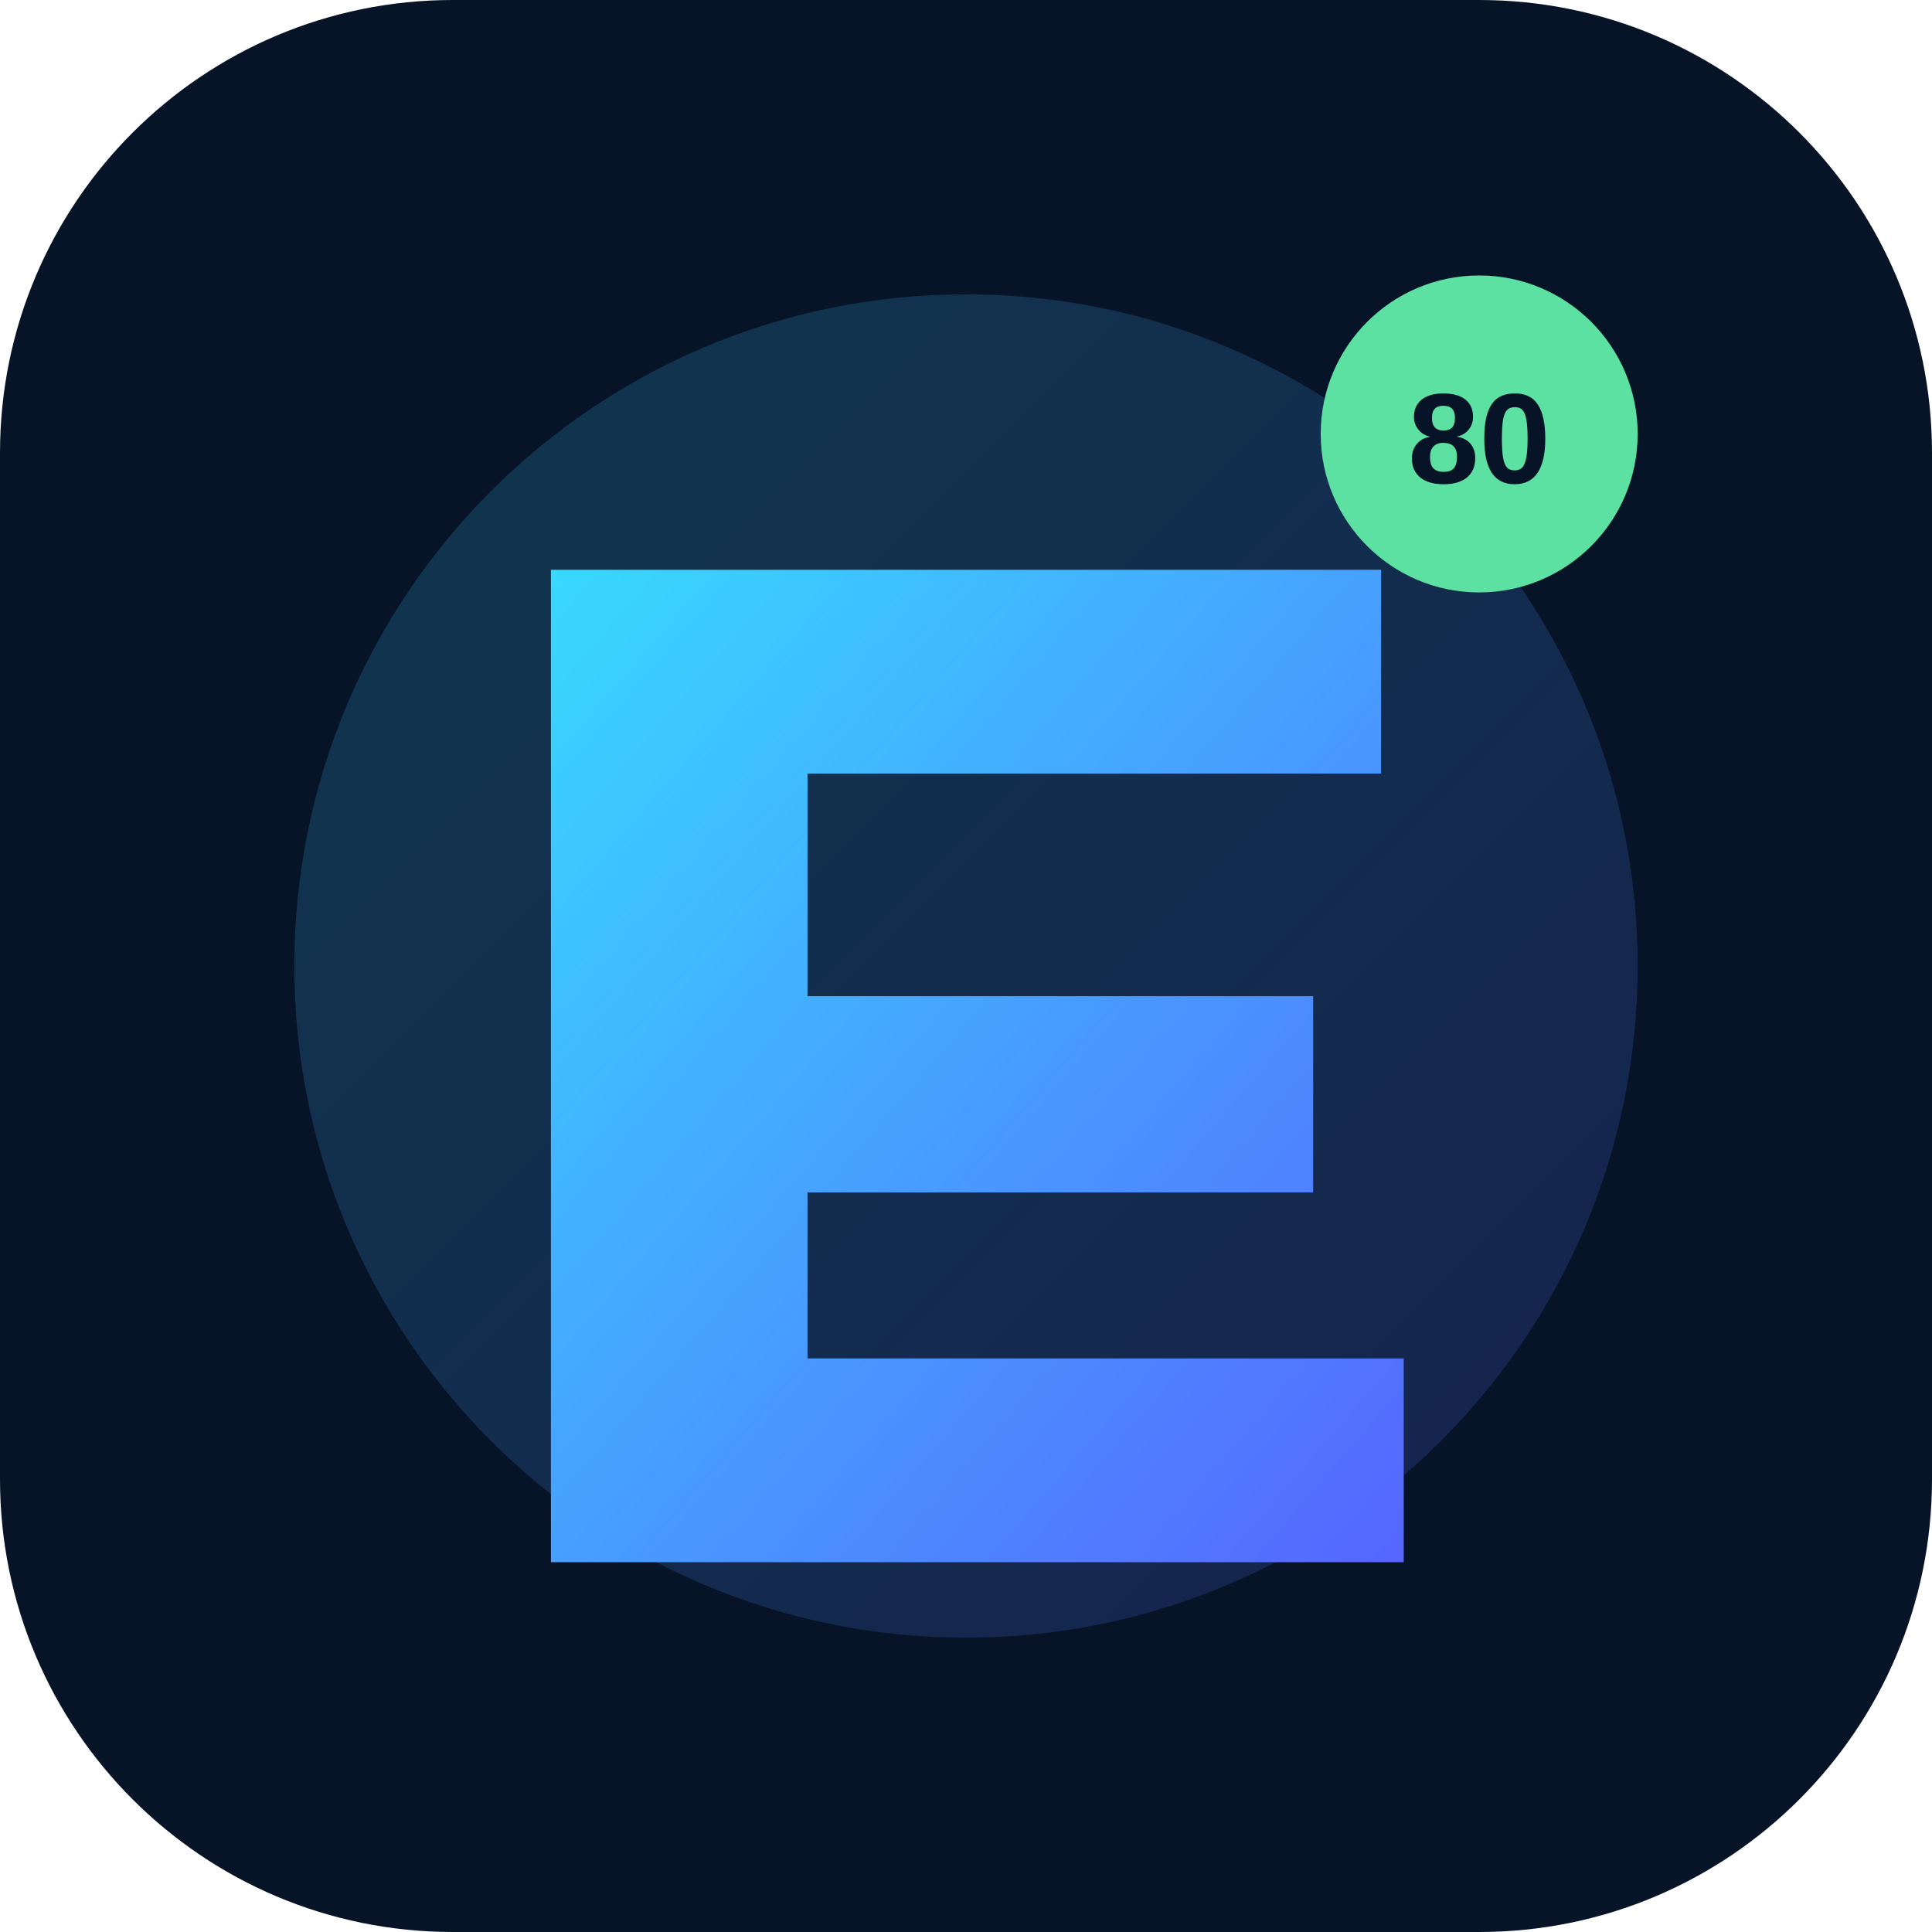
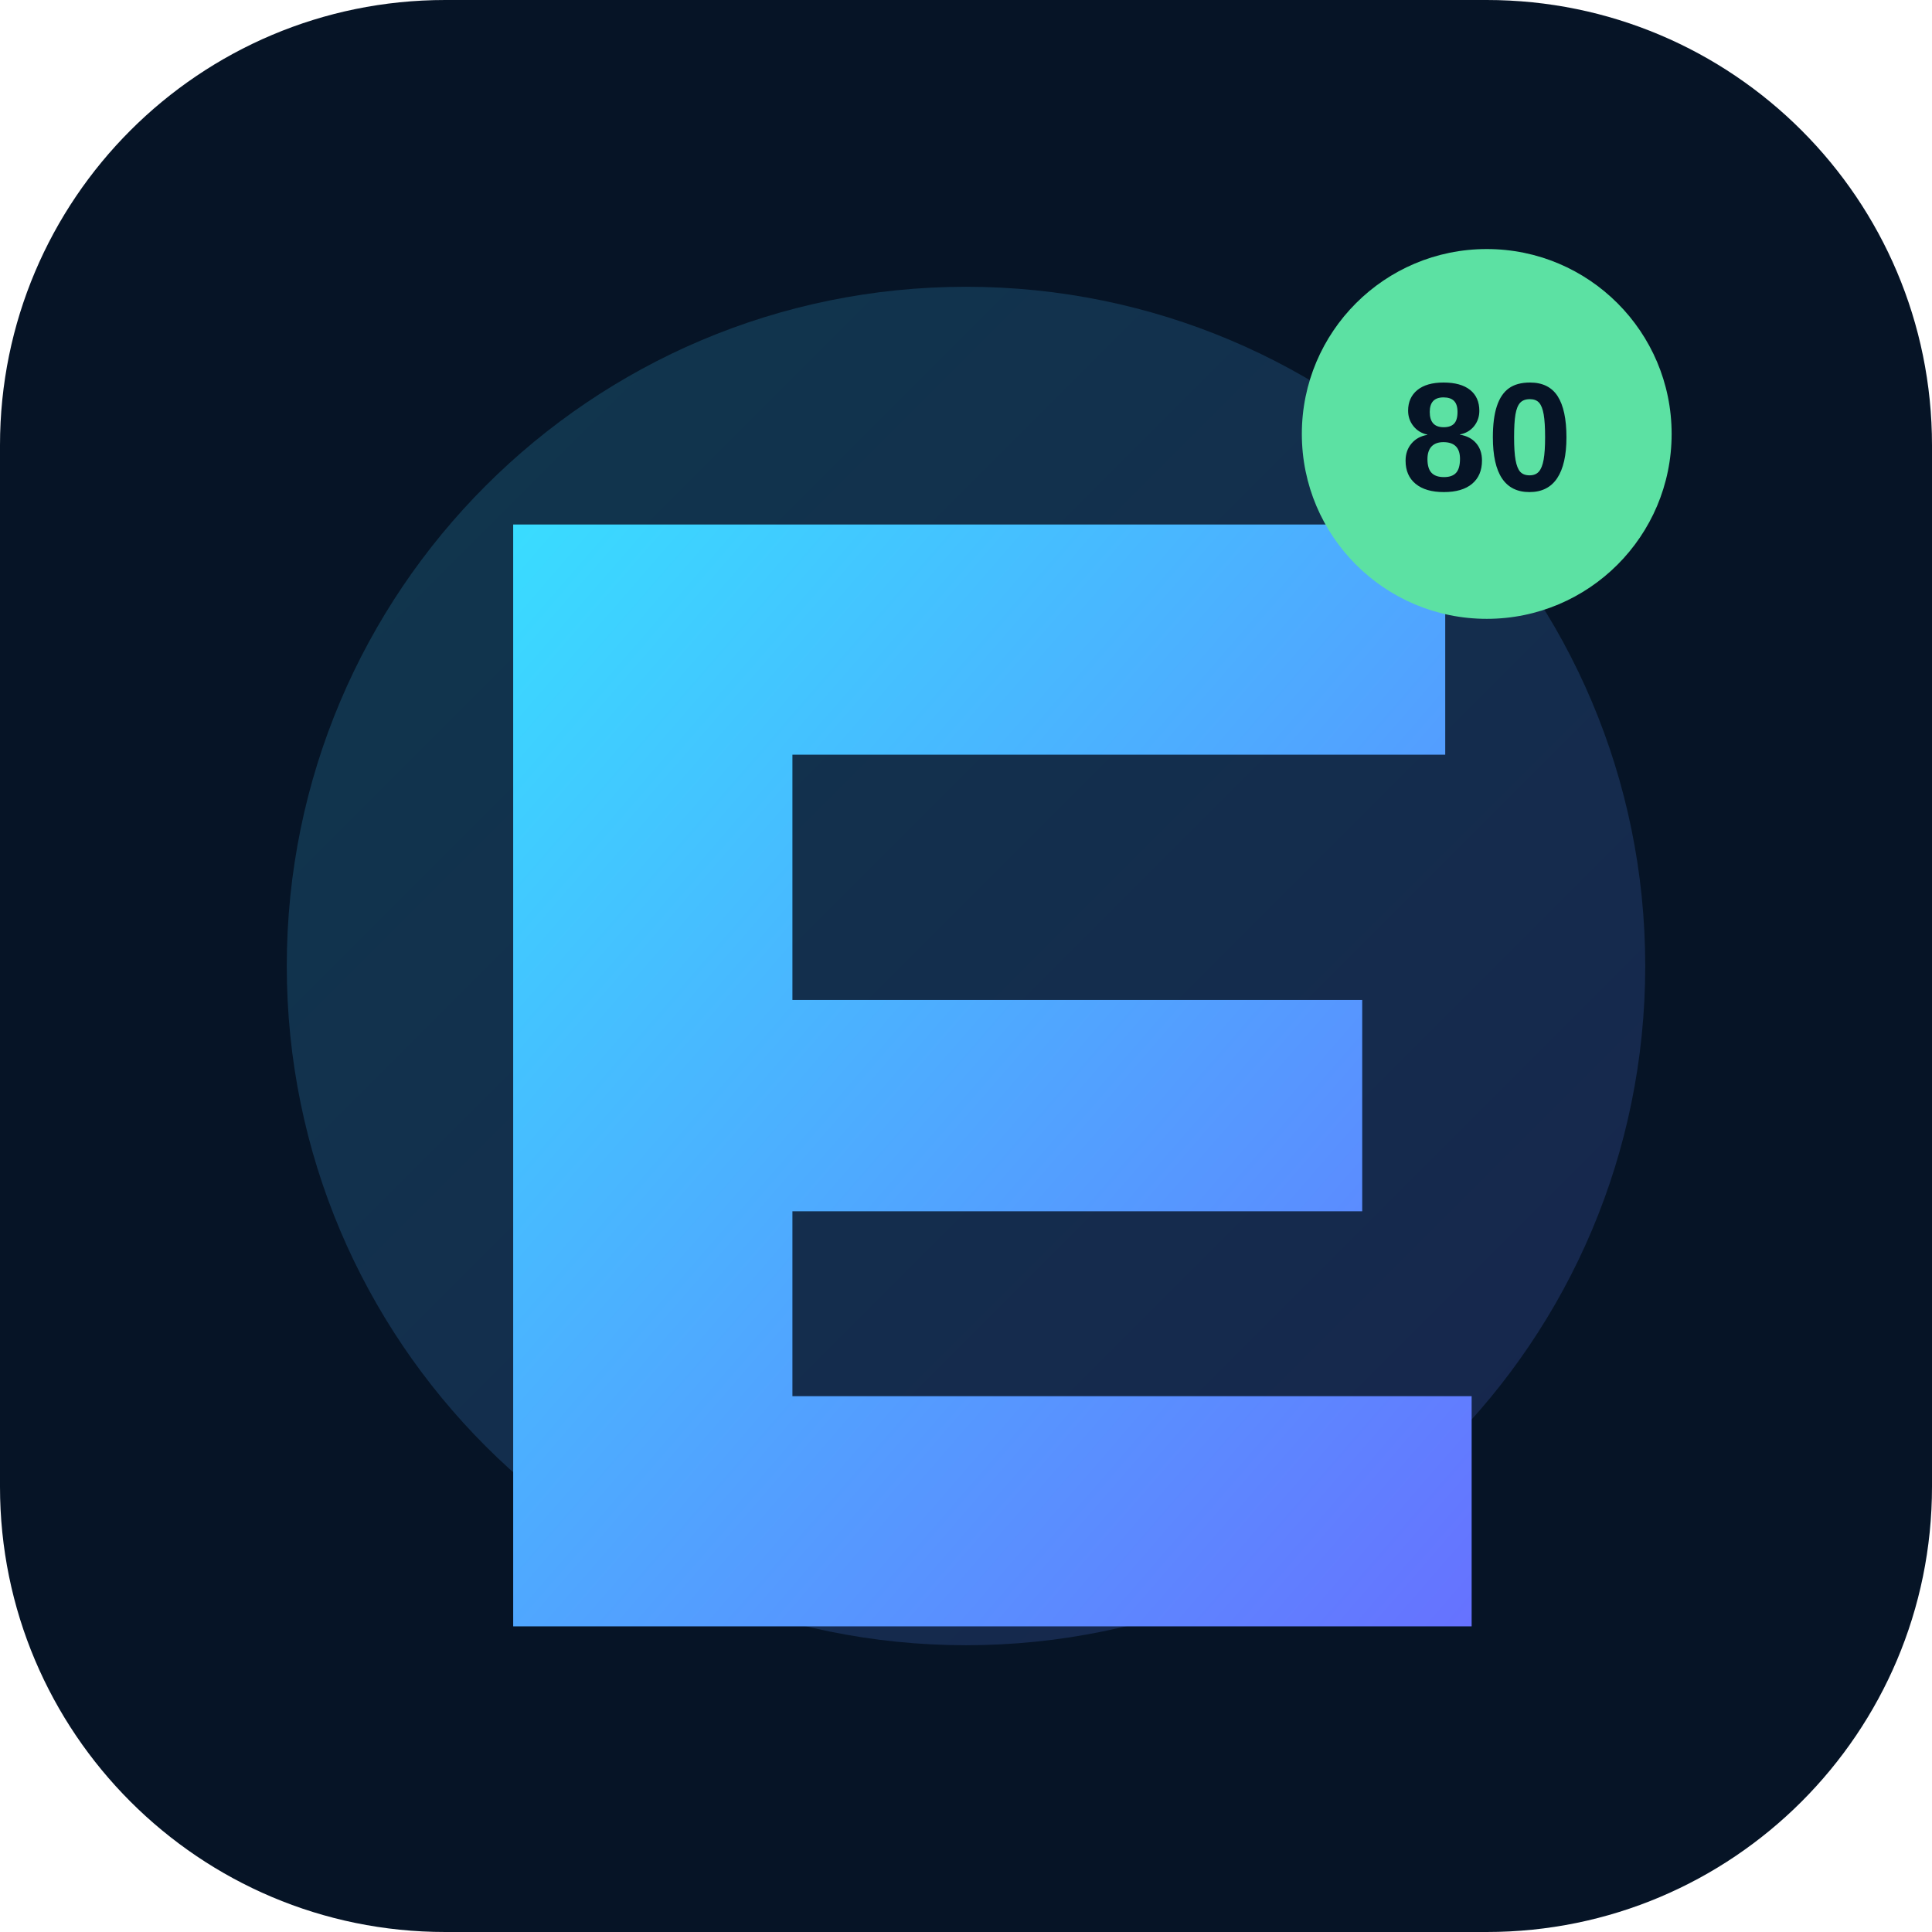
<svg xmlns="http://www.w3.org/2000/svg" viewBox="0 0 512 512">
  <defs>
-     <linearGradient id="g" x1="0" x2="1" y1="0" y2="1">
-       <stop offset="0" stop-color="#38d9ff" />
-       <stop offset="1" stop-color="#5665ff" />
+     <linearGradient id="g" x1="0" y1="0" x2="1" y2="1">
+       <stop stop-color="#39dcff" />
+       <stop offset="1" stop-color="#6672ff" />
    </linearGradient>
  </defs>
-   <rect width="512" height="512" rx="120" fill="#071427" />
-   <circle cx="256" cy="256" r="178" fill="url(#g)" opacity=".18" />
-   <path d="M146 151h220v54H214v59h134v52H214v44h158v54H146z" fill="url(#g)" />
-   <circle cx="392" cy="115" r="42" fill="#5ce1a3" />
-   <text x="392" y="128" text-anchor="middle" font-family="Arial,sans-serif" font-size="34" font-weight="700" fill="#071427">80</text>
+   <rect width="512" height="512" rx="118" fill="#061426" />
+   <circle cx="256" cy="256" r="180" fill="url(#g)" opacity=".18" />
+   <path d="M136 139h247v61H210v65h151v56H210v49h180v61H136z" fill="url(#g)" />
+   <circle cx="394" cy="115" r="49" fill="#5ce1a3" />
+   <text x="394" y="130" text-anchor="middle" font-family="Arial,sans-serif" font-size="41" font-weight="800" fill="#061426">80</text>
</svg>
